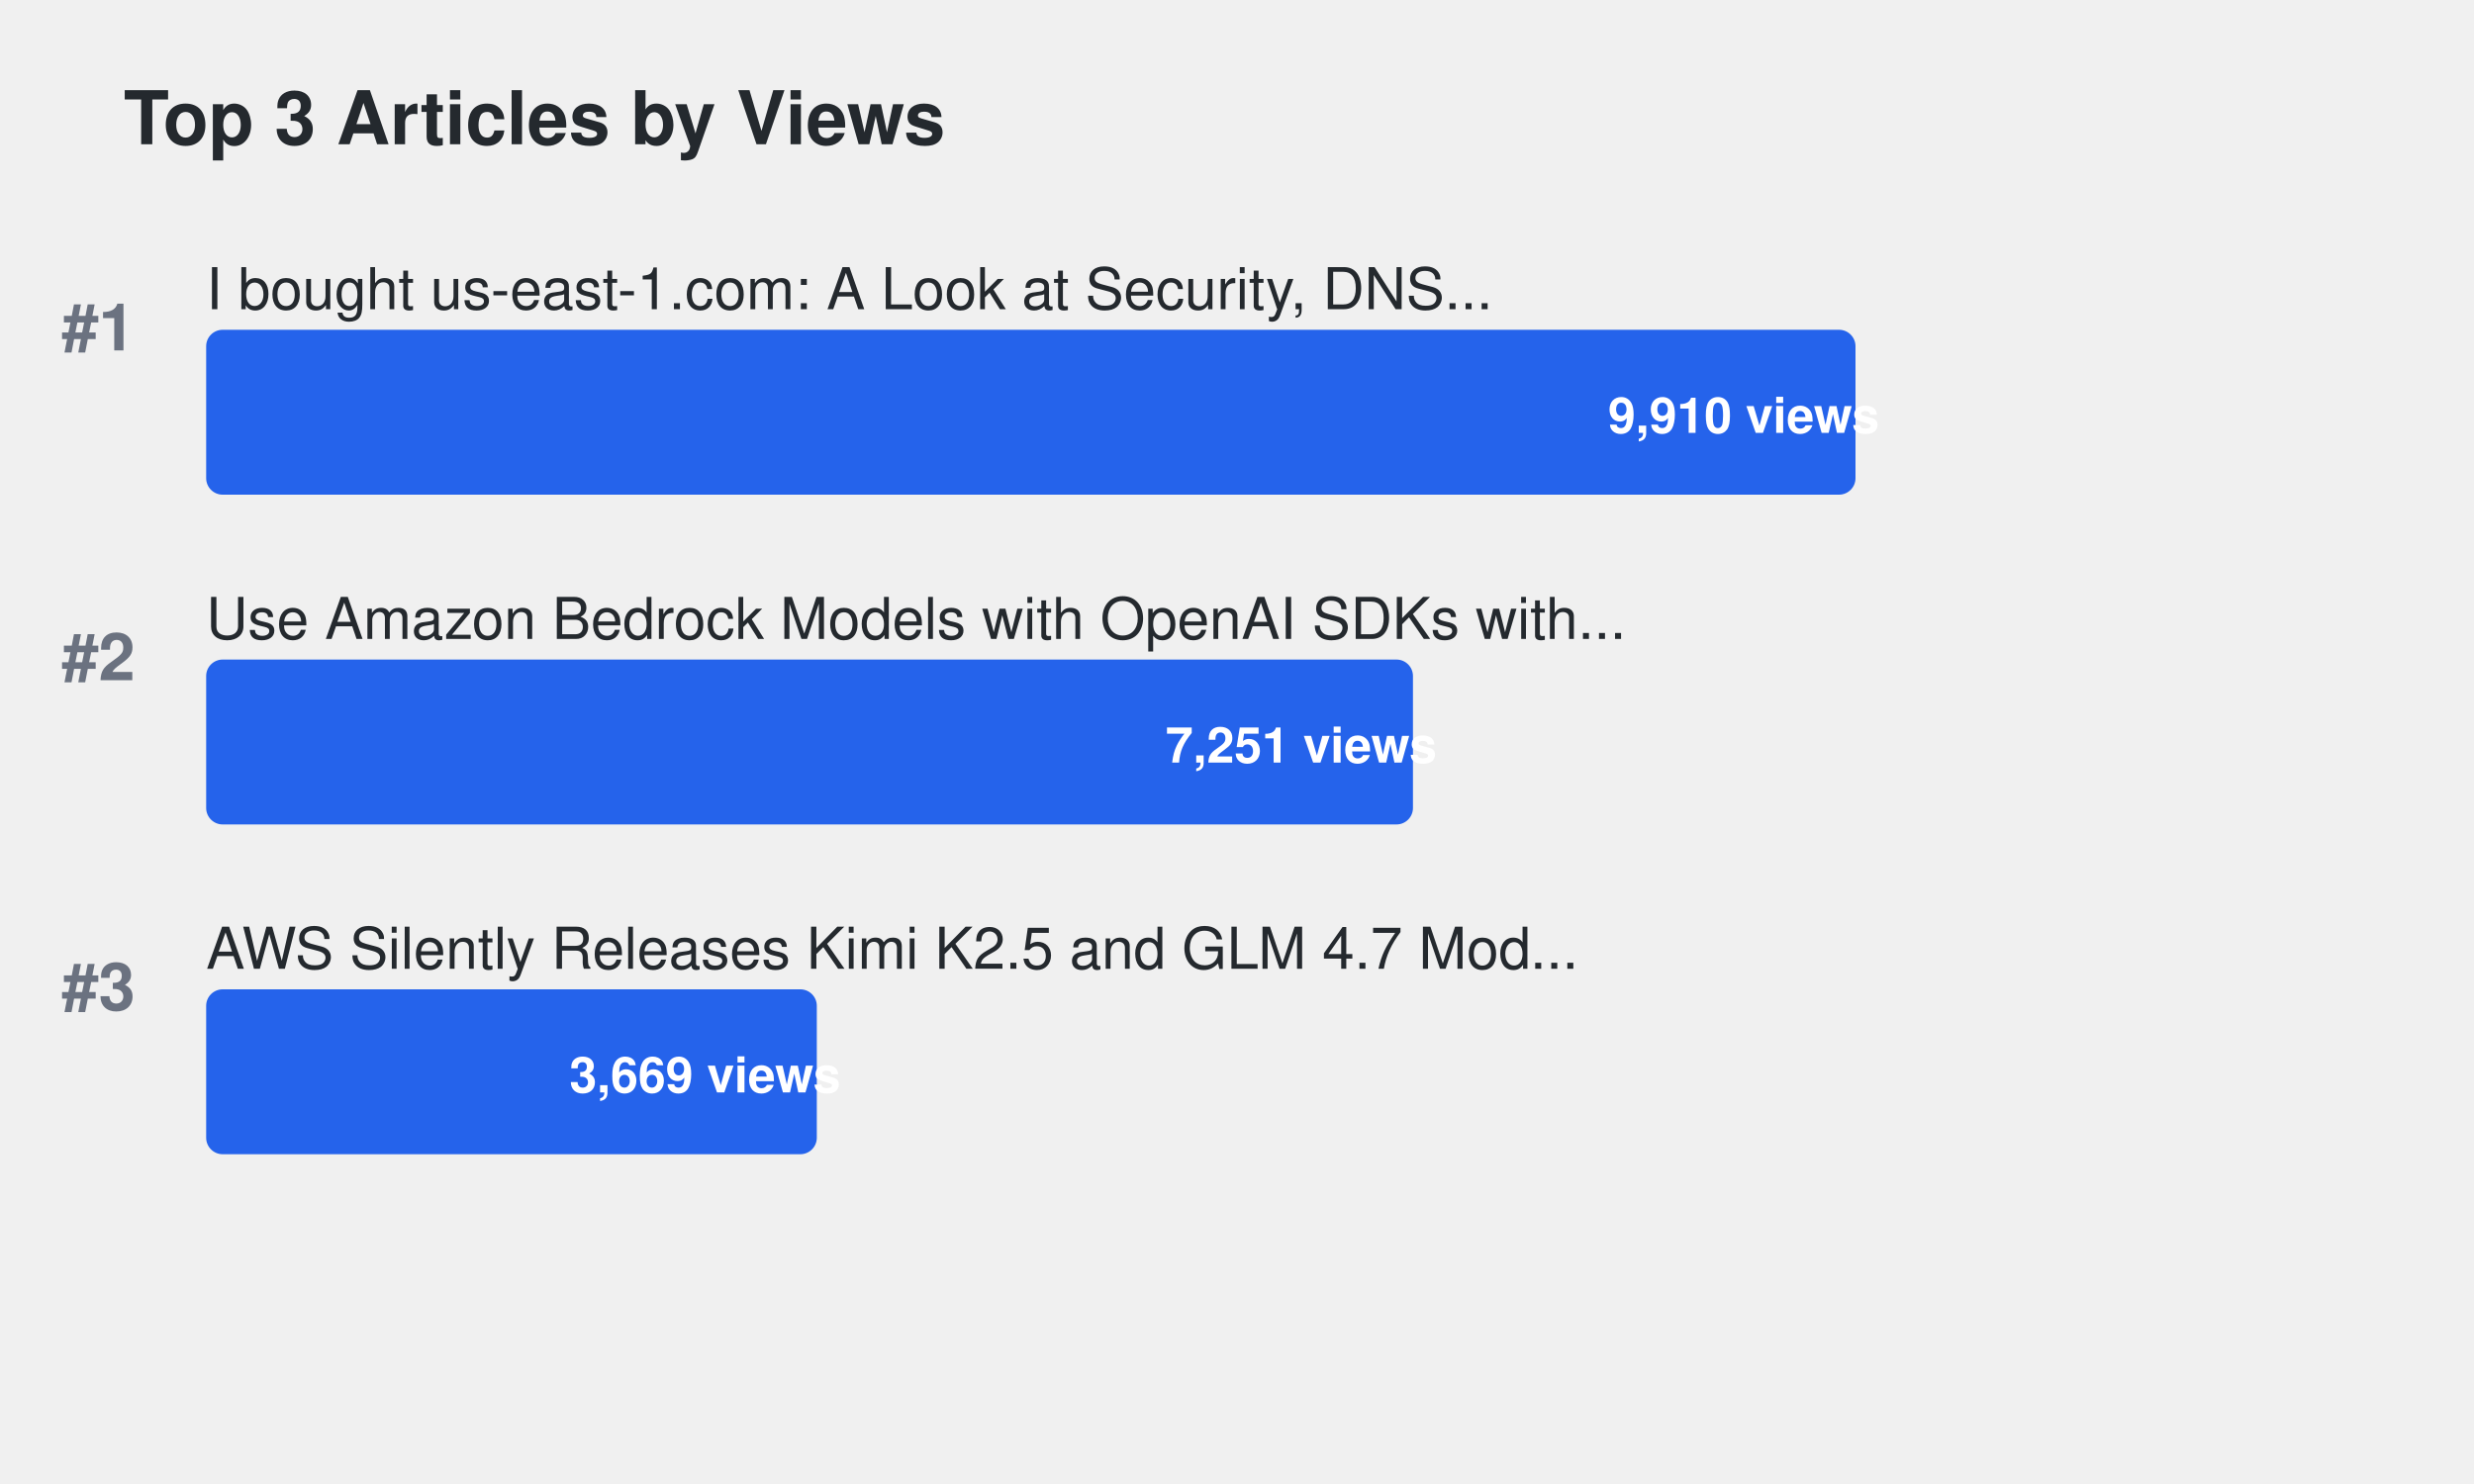
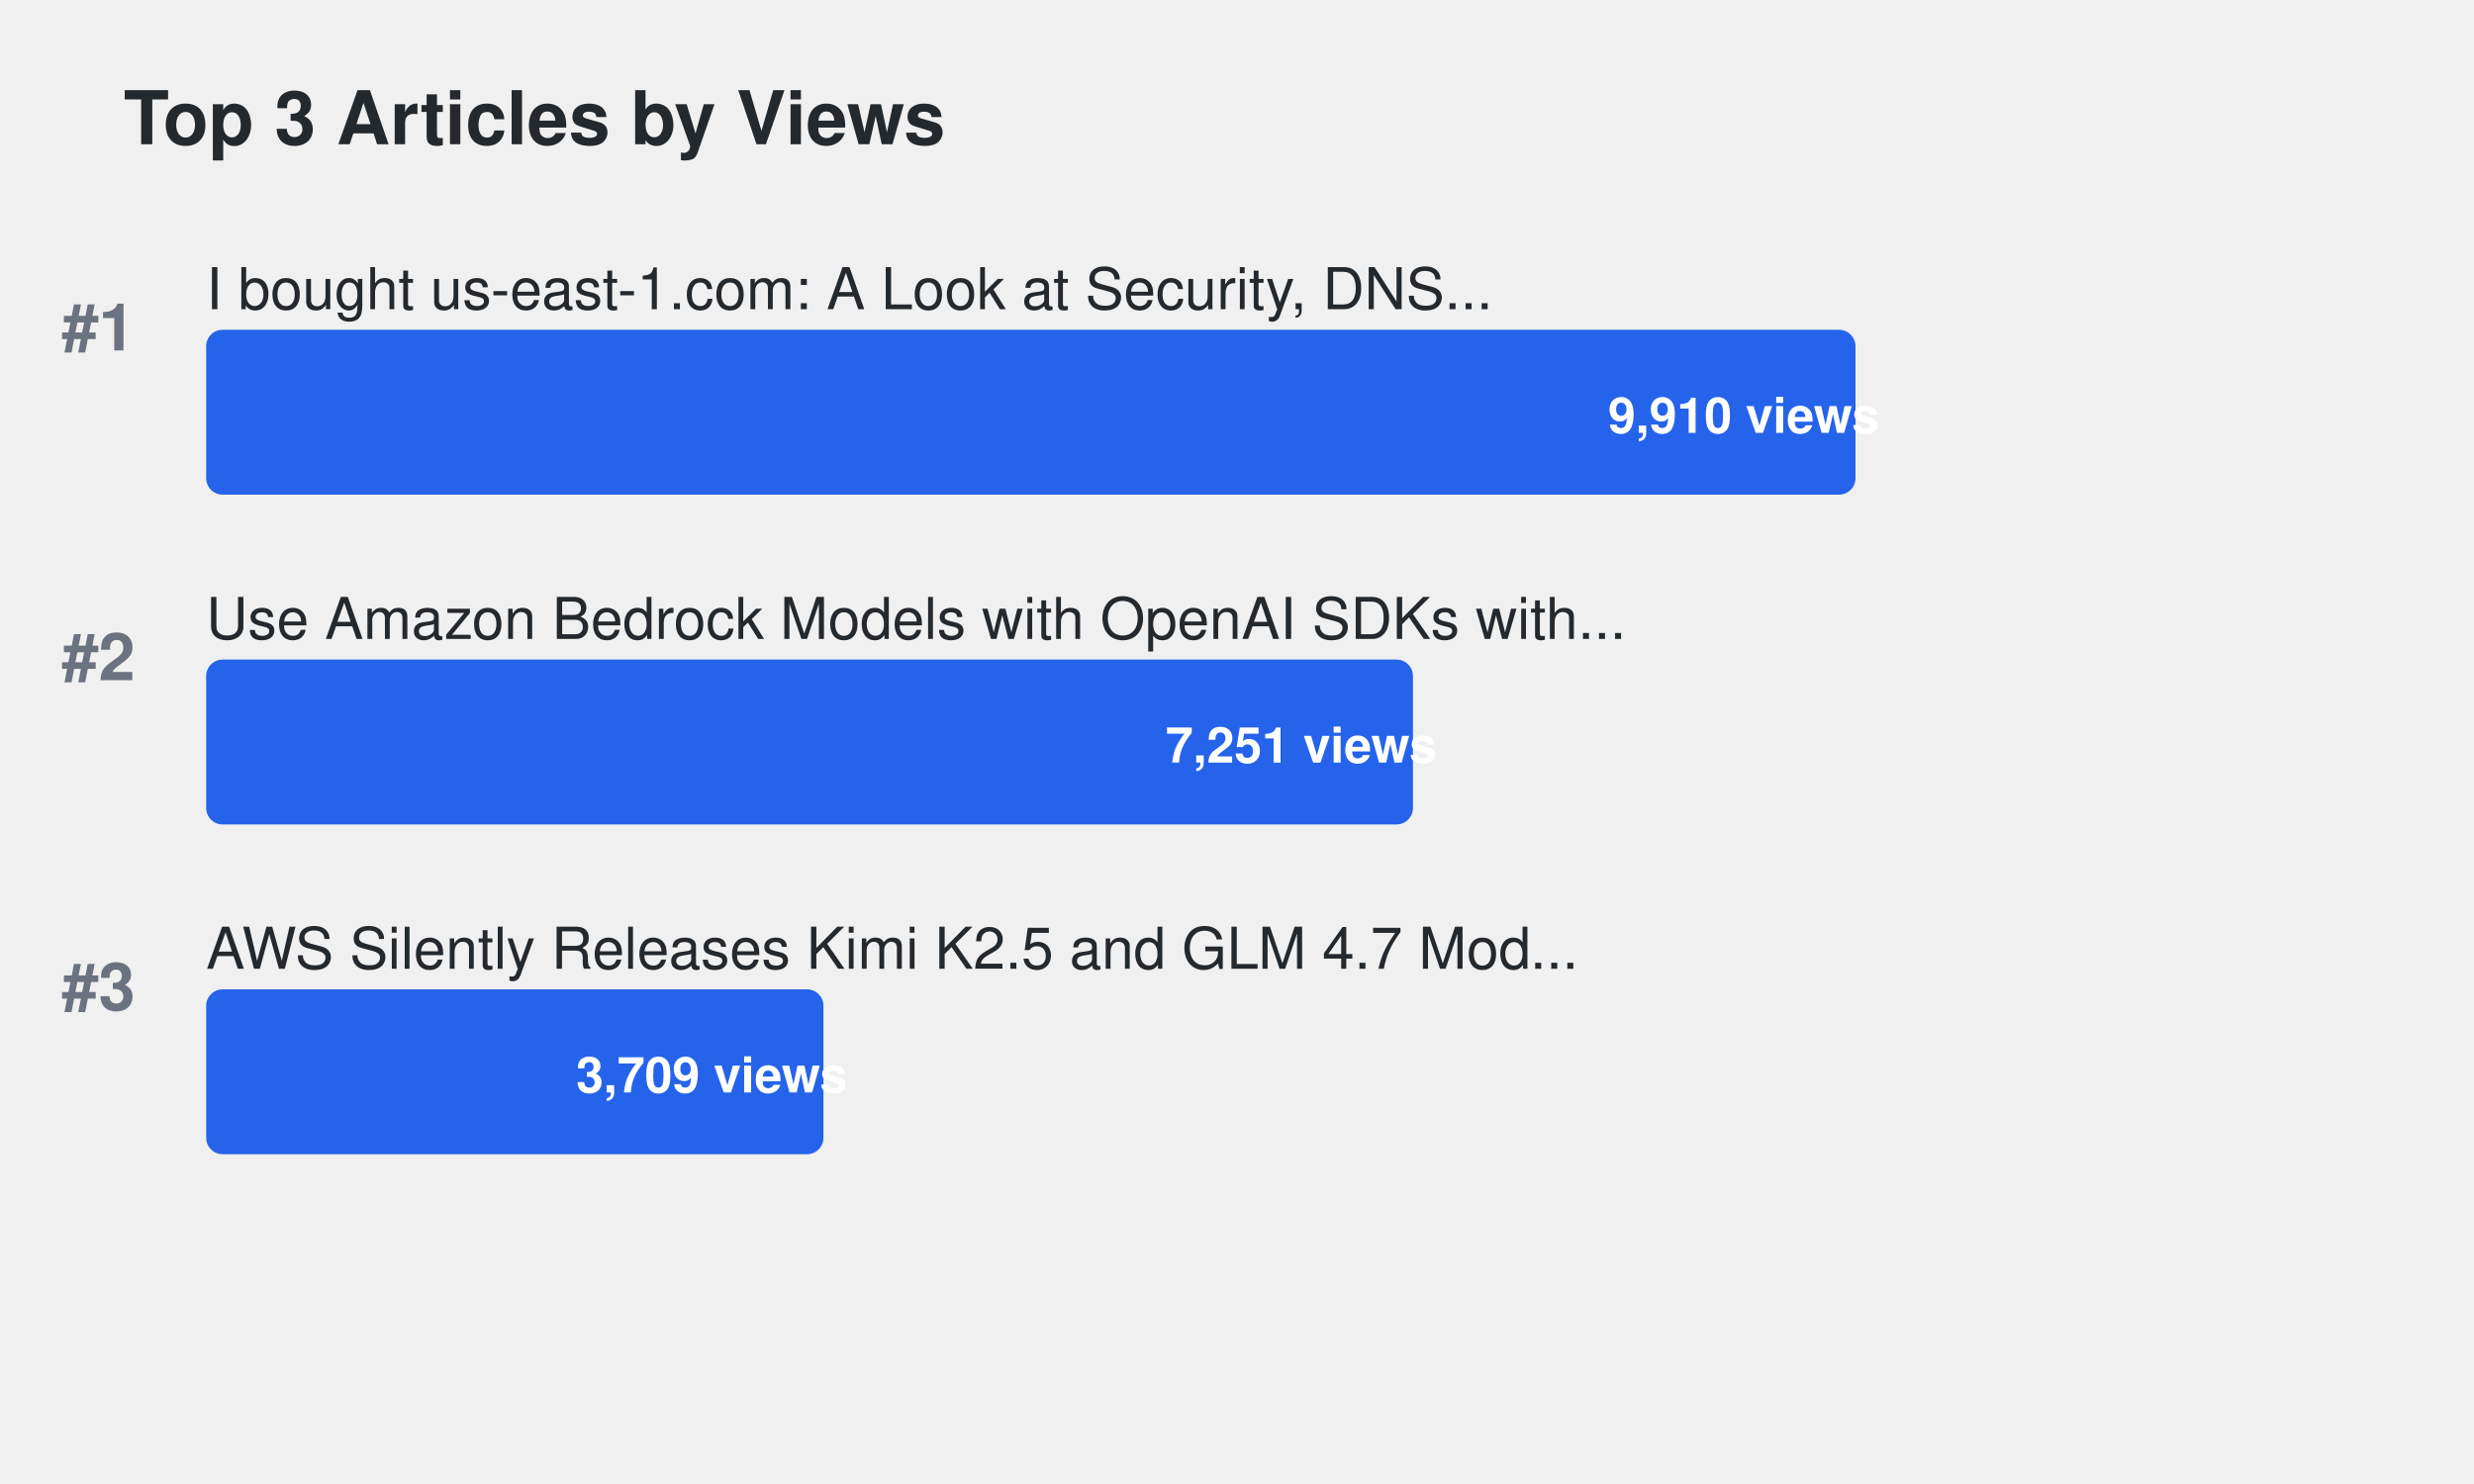
<svg xmlns="http://www.w3.org/2000/svg" width="600" height="360">
  <defs>
    <style>
.title { font-family: -apple-system, BlinkMacSystemFont, "Segoe UI", Helvetica, Arial, sans-serif; font-size: 18px; font-weight: 600; fill: #24292e; }
.article-title { font-family: -apple-system, BlinkMacSystemFont, "Segoe UI", Helvetica, Arial, sans-serif; font-size: 14px; font-weight: 500; fill: #24292e; }
.metric-value { font-family: -apple-system, BlinkMacSystemFont, "Segoe UI", Helvetica, Arial, sans-serif; font-size: 12px; font-weight: 600; fill: #ffffff; }
.rank { font-family: -apple-system, BlinkMacSystemFont, "Segoe UI", Helvetica, Arial, sans-serif; font-size: 16px; font-weight: 700; fill: #6b7280; }
.bar { rx: 4; ry: 4; }
.bar:hover { opacity: 0.8; cursor: pointer; }
a { text-decoration: none; }
a:hover .article-title { fill: #0969da; text-decoration: underline; }
a:hover .bar { opacity: 0.9; }
</style>
  </defs>
  <text x="30" y="35" class="title">Top 3 Articles by Views</text>
  <text x="15" y="85" class="rank">#1</text>
  <a href="https://dev.to/aws-builders/i-bought-us-east-1com-a-look-at-security-dns-traffic-and-protecting-aws-users-15ng" target="_blank">
    <text x="50" y="75" class="article-title">I bought us-east-1.com: A Look at Security, DNS...</text>
    <rect x="50" y="80" width="400.0" height="40" fill="#2563eb" class="bar">
</rect>
    <text x="390.0" y="105" class="metric-value" fill="#ffffff">9,910 views</text>
  </a>
  <text x="15" y="165" class="rank">#2</text>
  <a href="https://dev.to/aws-builders/use-amazon-bedrock-models-via-an-openai-api-compatible-serverless-endpoint-now-without-fixed-cost-5hf5" target="_blank">
    <text x="50" y="155" class="article-title">Use Amazon Bedrock Models with OpenAI SDKs with...</text>
    <rect x="50" y="160" width="292.674" height="40" fill="#2563eb" class="bar">
</rect>
    <text x="282.674" y="185" class="metric-value" fill="#ffffff">7,251 views</text>
  </a>
  <text x="15" y="245" class="rank">#3</text>
  <a href="https://dev.to/aws-builders/aws-silently-releases-kimi-k25-and-glm-47-models-to-bedrock-1514" target="_blank">
    <text x="50" y="235" class="article-title">AWS Silently Releases Kimi K2.5 and GLM 4.7 Mod...</text>
-     <rect x="50" y="240" width="148.093" height="40" fill="#2563eb" class="bar">
+     <rect x="50" y="240" width="149.707" height="40" fill="#2563eb" class="bar">
</rect>
-     <text x="138.093" y="265" class="metric-value" fill="#ffffff">3,669 views</text>
+     <text x="139.707" y="265" class="metric-value" fill="#ffffff">3,709 views</text>
  </a>
</svg>
